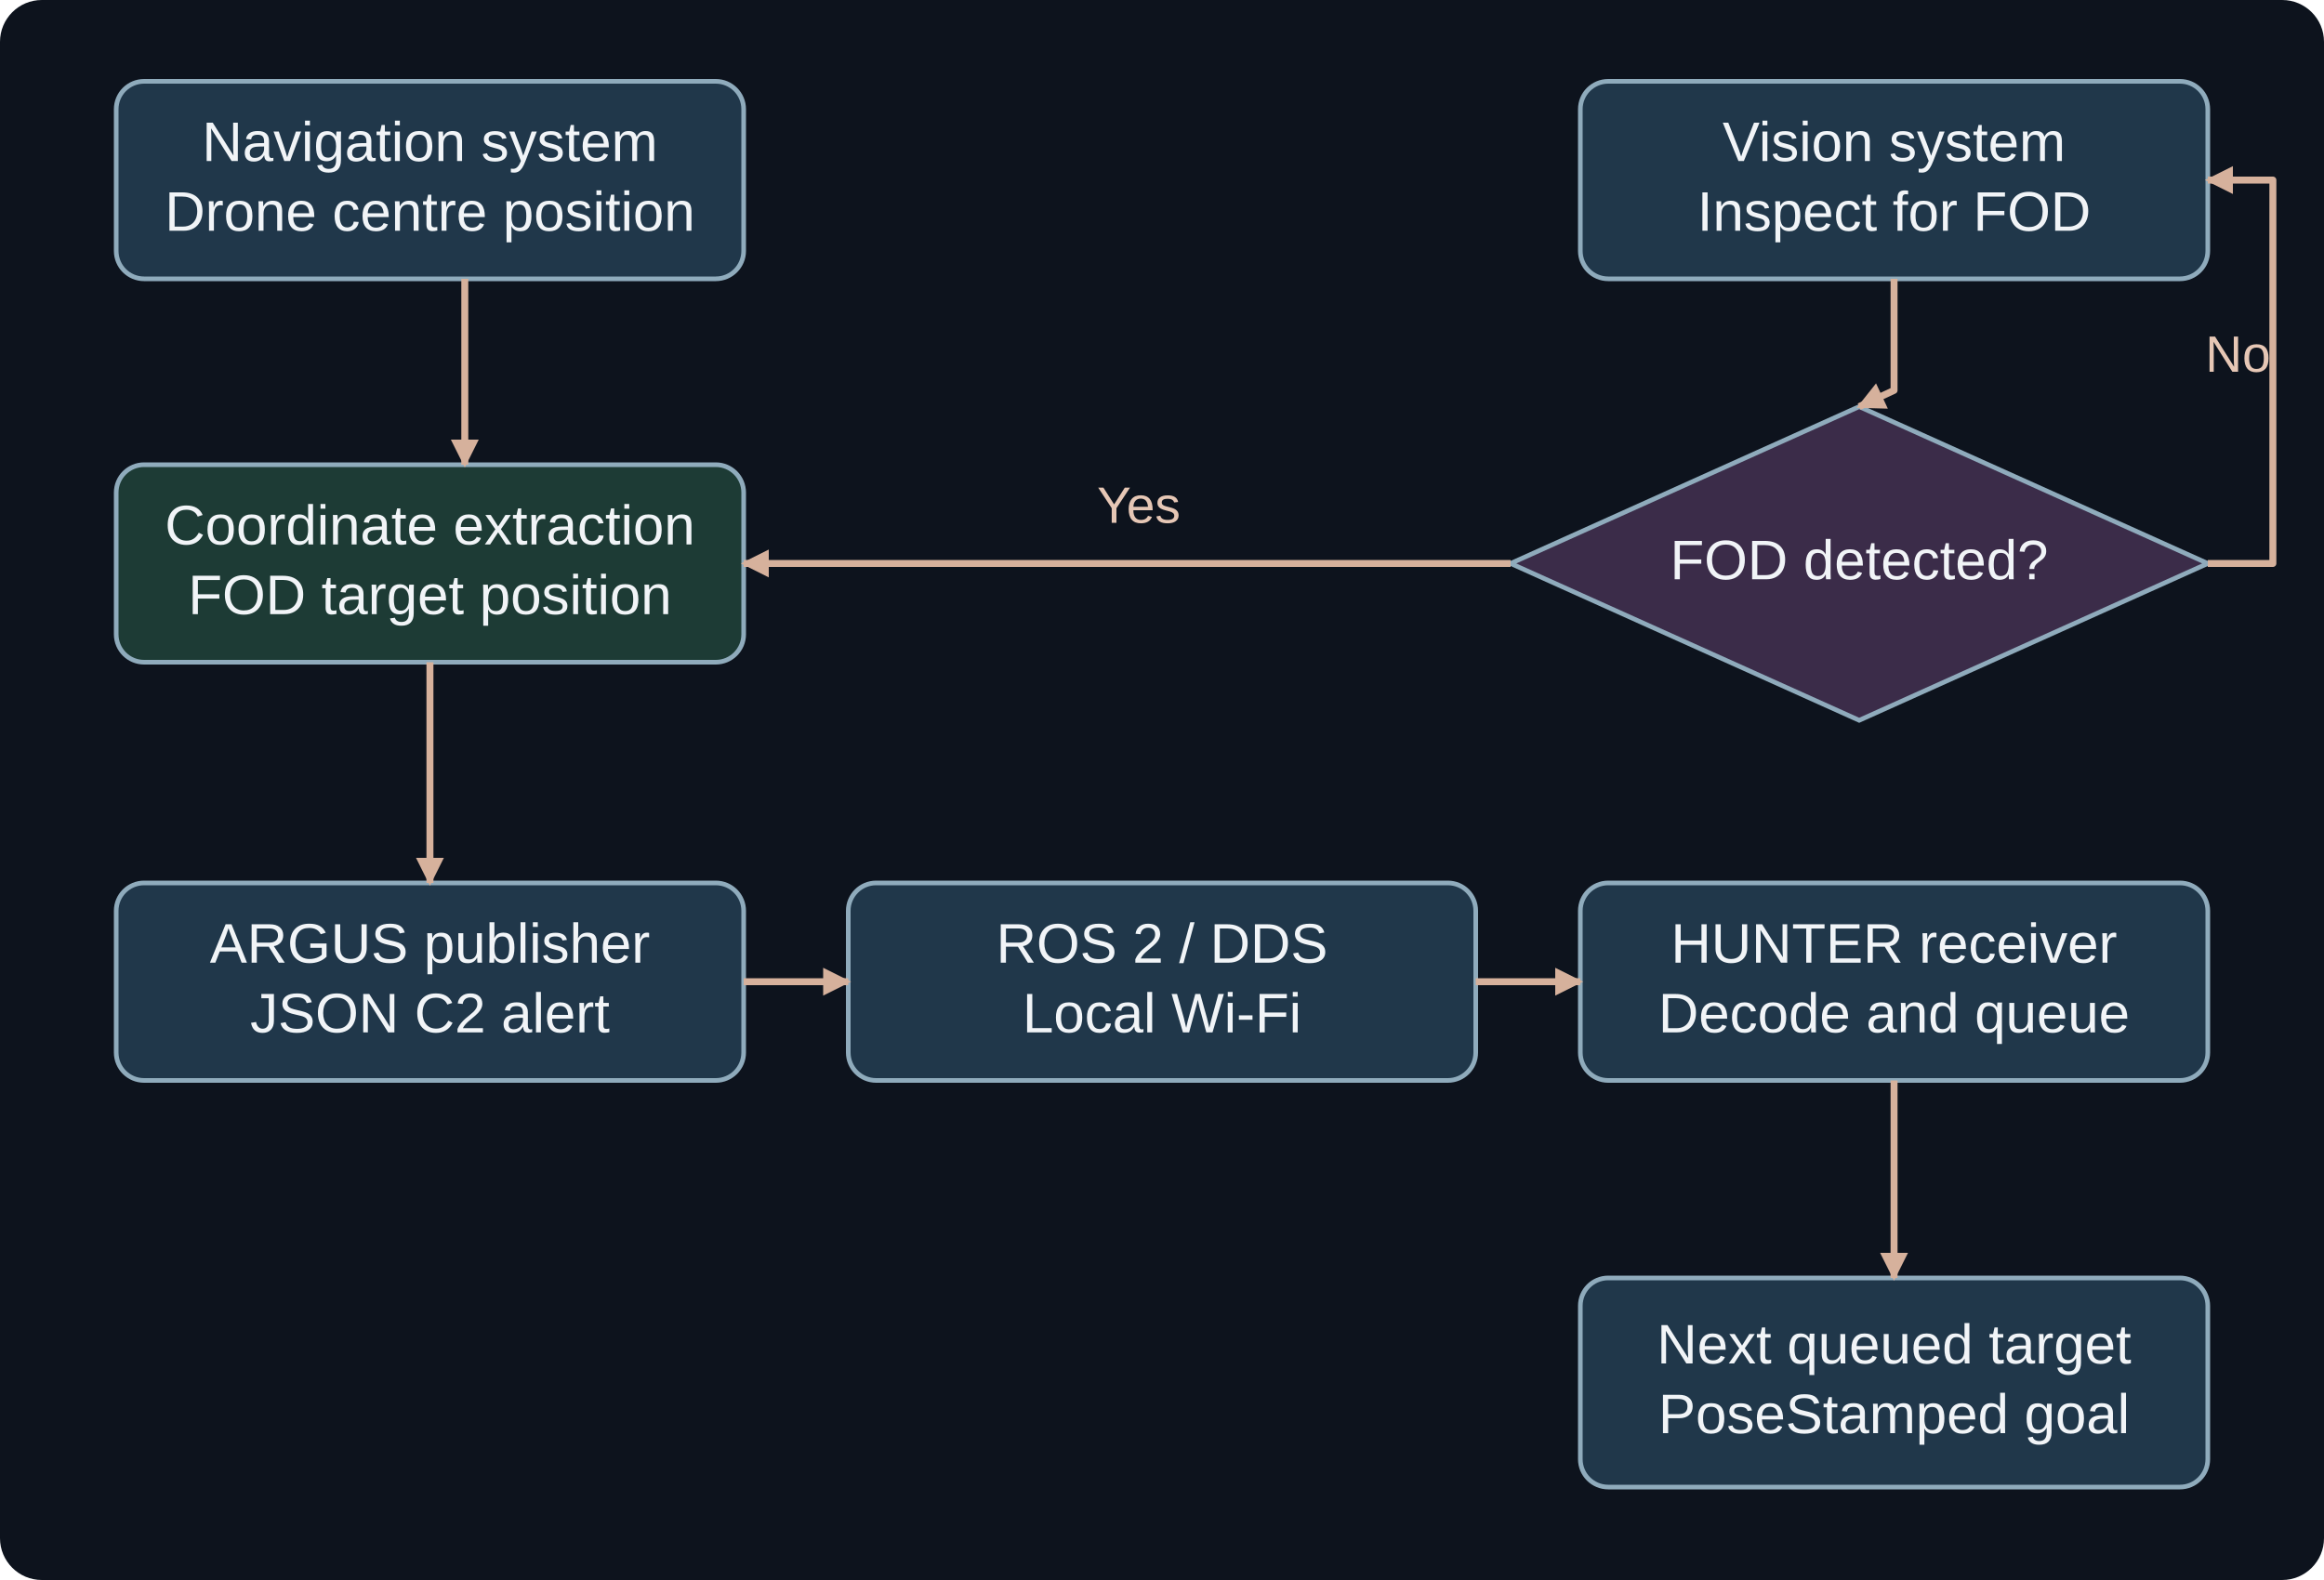
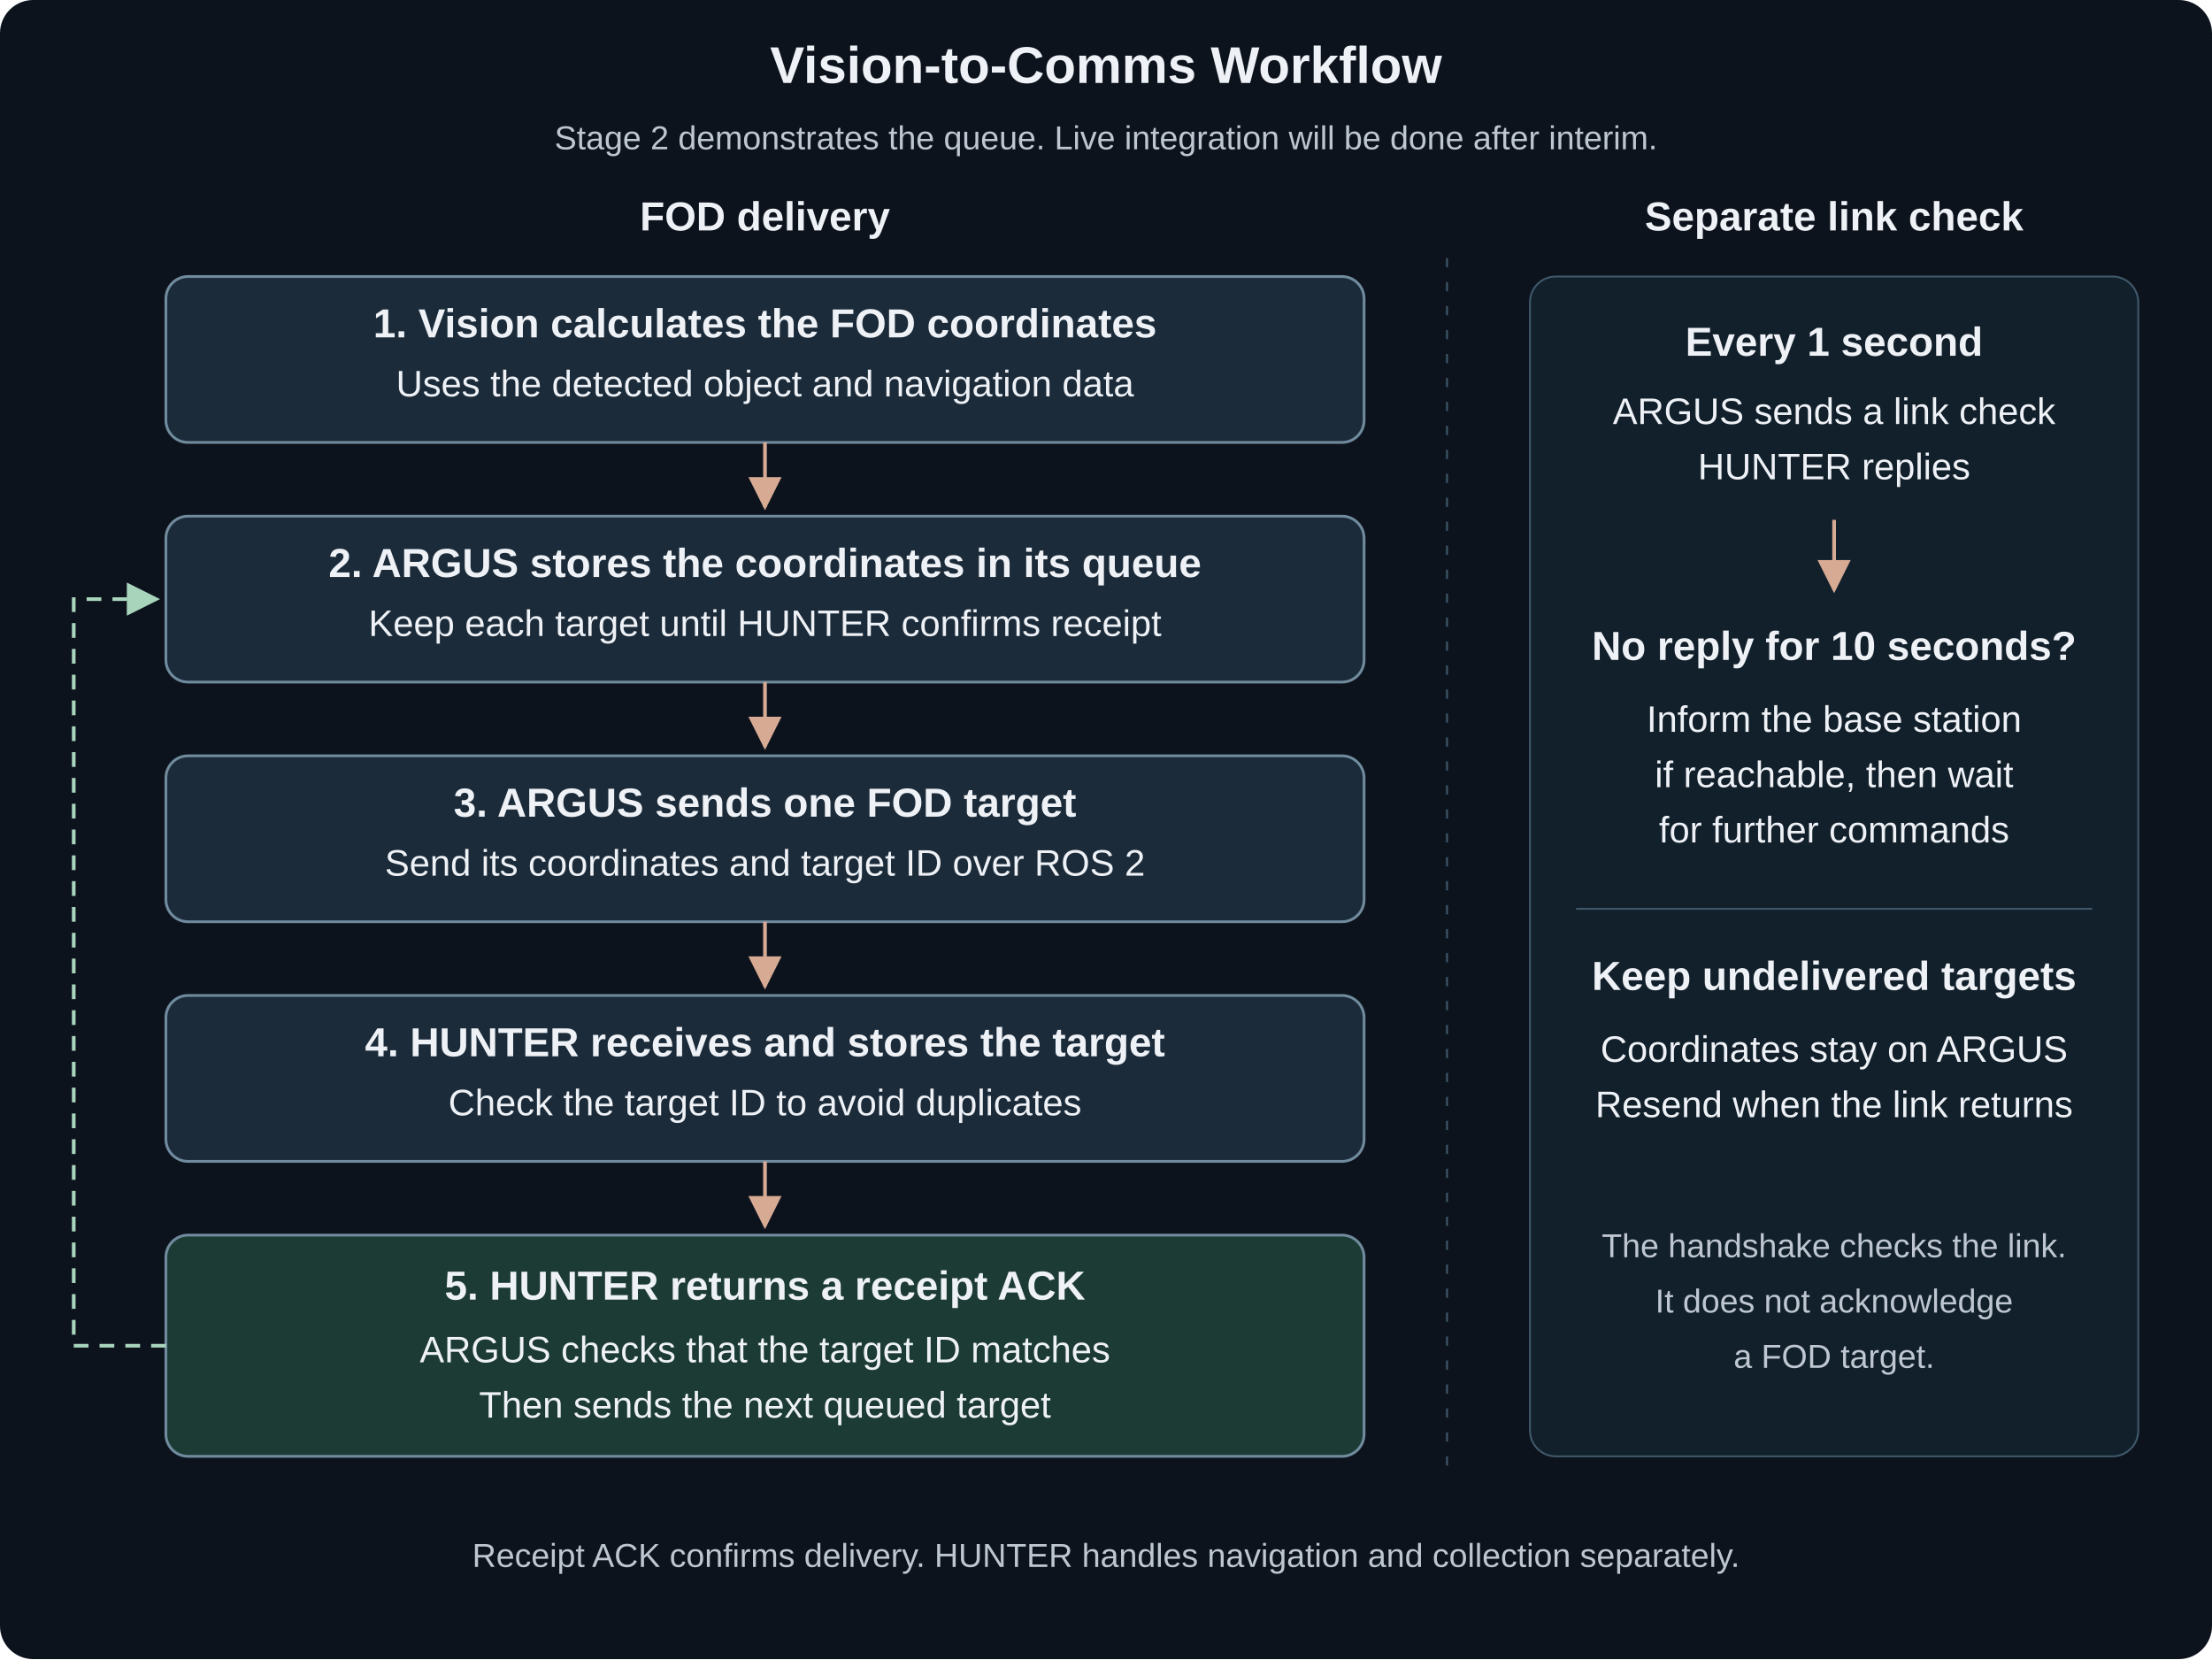
- <svg xmlns="http://www.w3.org/2000/svg" viewBox="0 0 1000 680" width="1000" height="680" preserveAspectRatio="xMidYMid meet" role="img">
+ <svg xmlns="http://www.w3.org/2000/svg" viewBox="0 0 1200 900" width="1200" height="900" role="img" aria-labelledby="title desc">
  <defs>
-     <marker id="arrow" viewBox="0 0 10 10" refX="9" refY="5" markerWidth="12" markerHeight="12" markerUnits="userSpaceOnUse" orient="auto">
-       <path d="M0 0L10 5L0 10Z" fill="#d6b19c" />
+     <marker id="arrow" viewBox="0 0 10 10" refX="9" refY="5" markerWidth="9" markerHeight="9" orient="auto">
+       <path d="M0 0L10 5L0 10Z" fill="#d7aa94" />
    </marker>
+     <marker id="ack" viewBox="0 0 10 10" refX="9" refY="5" markerWidth="9" markerHeight="9" orient="auto">
+       <path d="M0 0L10 5L0 10Z" fill="#a8d4bc" />
+     </marker>
+     <style>text{font-family:Arial,sans-serif;fill:#eef1f6;text-anchor:middle}.title{font-size:28px;font-weight:600}.heading{font-size:22px;font-weight:600}.body{font-size:20px}.note{font-size:18px;fill:#bec7d1}.box{fill:#1b2b39;stroke:#708b9e;stroke-width:1.5}.flow{fill:none;stroke:#d7aa94;stroke-width:2;marker-end:url(#arrow)}.return{fill:none;stroke:#a8d4bc;stroke-width:2;stroke-dasharray:8 6;marker-end:url(#ack)}</style>
  </defs>
-   <rect width="1000" height="680" rx="18" fill="#0d131d" />
-   <rect x="50" y="35" width="270" height="85" rx="12" fill="#20374a" stroke="#8fabbc" stroke-width="2" />
-   <text x="185.0" y="62.5" text-anchor="middle" dominant-baseline="middle" fill="#f1f4f7" font-family="Arial,sans-serif" font-size="24">Navigation system</text>
-   <text x="185.0" y="92.5" text-anchor="middle" dominant-baseline="middle" fill="#f1f4f7" font-family="Arial,sans-serif" font-size="24">Drone centre position</text>
-   <rect x="680" y="35" width="270" height="85" rx="12" fill="#20374a" stroke="#8fabbc" stroke-width="2" />
-   <text x="815.0" y="62.5" text-anchor="middle" dominant-baseline="middle" fill="#f1f4f7" font-family="Arial,sans-serif" font-size="24">Vision system</text>
-   <text x="815.0" y="92.5" text-anchor="middle" dominant-baseline="middle" fill="#f1f4f7" font-family="Arial,sans-serif" font-size="24">Inspect for FOD</text>
-   <rect x="50" y="200" width="270" height="85" rx="12" fill="#1d3b35" stroke="#8fabbc" stroke-width="2" />
-   <text x="185.0" y="227.5" text-anchor="middle" dominant-baseline="middle" fill="#f1f4f7" font-family="Arial,sans-serif" font-size="24">Coordinate extraction</text>
-   <text x="185.0" y="257.5" text-anchor="middle" dominant-baseline="middle" fill="#f1f4f7" font-family="Arial,sans-serif" font-size="24">FOD target position</text>
-   <polygon points="800,175 950,242.5 800,310 650,242.5" fill="#3b2c49" stroke="#8fabbc" stroke-width="2" />
-   <text x="800" y="242.5" text-anchor="middle" dominant-baseline="middle" fill="#f1f4f7" font-family="Arial,sans-serif" font-size="24">FOD detected?</text>
-   <polyline points="200,120 200,200" fill="none" stroke="#d6b19c" stroke-width="3" stroke-linejoin="round" marker-end="url(#arrow)" />
-   <polyline points="815,120 815,168 800,175" fill="none" stroke="#d6b19c" stroke-width="3" stroke-linejoin="round" marker-end="url(#arrow)" />
-   <polyline points="650,242.5 320,242.5" fill="none" stroke="#d6b19c" stroke-width="3" stroke-linejoin="round" marker-end="url(#arrow)" />
-   <text x="490" y="225" text-anchor="middle" fill="#e6c7b5" font-family="Arial,sans-serif" font-size="22">Yes</text>
-   <polyline points="950,242.5 978,242.5 978,77.5 950,77.5" fill="none" stroke="#d6b19c" stroke-width="3" stroke-linejoin="round" marker-end="url(#arrow)" />
-   <text x="963" y="160" text-anchor="middle" fill="#e6c7b5" font-family="Arial,sans-serif" font-size="22">No</text>
-   <rect x="50" y="380" width="270" height="85" rx="12" fill="#20374a" stroke="#8fabbc" stroke-width="2" />
-   <text x="185.0" y="407.5" text-anchor="middle" dominant-baseline="middle" fill="#f1f4f7" font-family="Arial,sans-serif" font-size="24">ARGUS publisher</text>
-   <text x="185.0" y="437.5" text-anchor="middle" dominant-baseline="middle" fill="#f1f4f7" font-family="Arial,sans-serif" font-size="24">JSON C2 alert</text>
-   <rect x="365" y="380" width="270" height="85" rx="12" fill="#20374a" stroke="#8fabbc" stroke-width="2" />
-   <text x="500.0" y="407.5" text-anchor="middle" dominant-baseline="middle" fill="#f1f4f7" font-family="Arial,sans-serif" font-size="24">ROS 2 / DDS</text>
-   <text x="500.0" y="437.5" text-anchor="middle" dominant-baseline="middle" fill="#f1f4f7" font-family="Arial,sans-serif" font-size="24">Local Wi-Fi</text>
-   <rect x="680" y="380" width="270" height="85" rx="12" fill="#20374a" stroke="#8fabbc" stroke-width="2" />
-   <text x="815.0" y="407.5" text-anchor="middle" dominant-baseline="middle" fill="#f1f4f7" font-family="Arial,sans-serif" font-size="24">HUNTER receiver</text>
-   <text x="815.0" y="437.5" text-anchor="middle" dominant-baseline="middle" fill="#f1f4f7" font-family="Arial,sans-serif" font-size="24">Decode and queue</text>
-   <polyline points="185,285 185,380" fill="none" stroke="#d6b19c" stroke-width="3" stroke-linejoin="round" marker-end="url(#arrow)" />
-   <polyline points="320,422.5 365,422.5" fill="none" stroke="#d6b19c" stroke-width="3" stroke-linejoin="round" marker-end="url(#arrow)" />
-   <polyline points="635,422.5 680,422.5" fill="none" stroke="#d6b19c" stroke-width="3" stroke-linejoin="round" marker-end="url(#arrow)" />
-   <rect x="680" y="550" width="270" height="90" rx="12" fill="#20374a" stroke="#8fabbc" stroke-width="2" />
-   <text x="815.0" y="580.0" text-anchor="middle" dominant-baseline="middle" fill="#f1f4f7" font-family="Arial,sans-serif" font-size="24">Next queued target</text>
-   <text x="815.0" y="610.0" text-anchor="middle" dominant-baseline="middle" fill="#f1f4f7" font-family="Arial,sans-serif" font-size="24">PoseStamped goal</text>
-   <polyline points="815,465 815,550" fill="none" stroke="#d6b19c" stroke-width="3" stroke-linejoin="round" marker-end="url(#arrow)" />
+   <rect width="1200" height="900" rx="18" fill="#0d131d" />
+   <text class="title" x="600" y="45">Vision-to-Comms Workflow</text>
+   <text class="note" x="600" y="81">Stage 2 demonstrates the queue. Live integration will be done after interim.</text>
+   <text class="heading" x="415" y="125" fill="#e5c1ae">FOD delivery</text>
+   <rect class="box" x="90" y="150" width="650" height="90" rx="12" />
+   <text class="heading" x="415" y="183">1. Vision calculates the FOD coordinates</text>
+   <text class="body" x="415" y="215">Uses the detected object and navigation data</text>
+   <path class="flow" d="M415 240V275" />
+   <rect class="box" x="90" y="280" width="650" height="90" rx="12" />
+   <text class="heading" x="415" y="313">2. ARGUS stores the coordinates in its queue</text>
+   <text class="body" x="415" y="345">Keep each target until HUNTER confirms receipt</text>
+   <path class="flow" d="M415 370V405" />
+   <rect class="box" x="90" y="410" width="650" height="90" rx="12" />
+   <text class="heading" x="415" y="443">3. ARGUS sends one FOD target</text>
+   <text class="body" x="415" y="475">Send its coordinates and target ID over ROS 2</text>
+   <path class="flow" d="M415 500V535" />
+   <rect class="box" x="90" y="540" width="650" height="90" rx="12" />
+   <text class="heading" x="415" y="573">4. HUNTER receives and stores the target</text>
+   <text class="body" x="415" y="605">Check the target ID to avoid duplicates</text>
+   <path class="flow" d="M415 630V665" />
+   <rect x="90" y="670" width="650" height="120" rx="12" fill="#1d3b35" stroke="#708b9e" stroke-width="1.5" />
+   <text class="heading" x="415" y="705">5. HUNTER returns a receipt ACK</text>
+   <text class="body" x="415" y="739">ARGUS checks that the target ID matches</text>
+   <text class="body" x="415" y="769">Then sends the next queued target</text>
+   <path class="return" d="M90 730H40V325H85" />
+   <path d="M785 140V800" stroke="#40596b" stroke-dasharray="5 8" />
+   <text class="heading" x="995" y="125" fill="#e5c1ae">Separate link check</text>
+   <rect x="830" y="150" width="330" height="640" rx="14" fill="#12202b" stroke="#40596b" />
+   <text class="heading" x="995" y="193">Every 1 second</text>
+   <text class="body" x="995" y="230">ARGUS sends a link check</text>
+   <text class="body" x="995" y="260">HUNTER replies</text>
+   <path class="flow" d="M995 282V320" />
+   <text class="heading" x="995" y="358">No reply for 10 seconds?</text>
+   <text class="body" x="995" y="397">Inform the base station</text>
+   <text class="body" x="995" y="427">if reachable, then wait</text>
+   <text class="body" x="995" y="457">for further commands</text>
+   <path d="M855 493H1135" stroke="#40596b" />
+   <text class="heading" x="995" y="537">Keep undelivered targets</text>
+   <text class="body" x="995" y="576">Coordinates stay on ARGUS</text>
+   <text class="body" x="995" y="606">Resend when the link returns</text>
+   <text class="note" x="995" y="682">The handshake checks the link.</text>
+   <text class="note" x="995" y="712">It does not acknowledge</text>
+   <text class="note" x="995" y="742">a FOD target.</text>
+   <text class="note" x="600" y="850">Receipt ACK confirms delivery. HUNTER handles navigation and collection separately.</text>
</svg>
